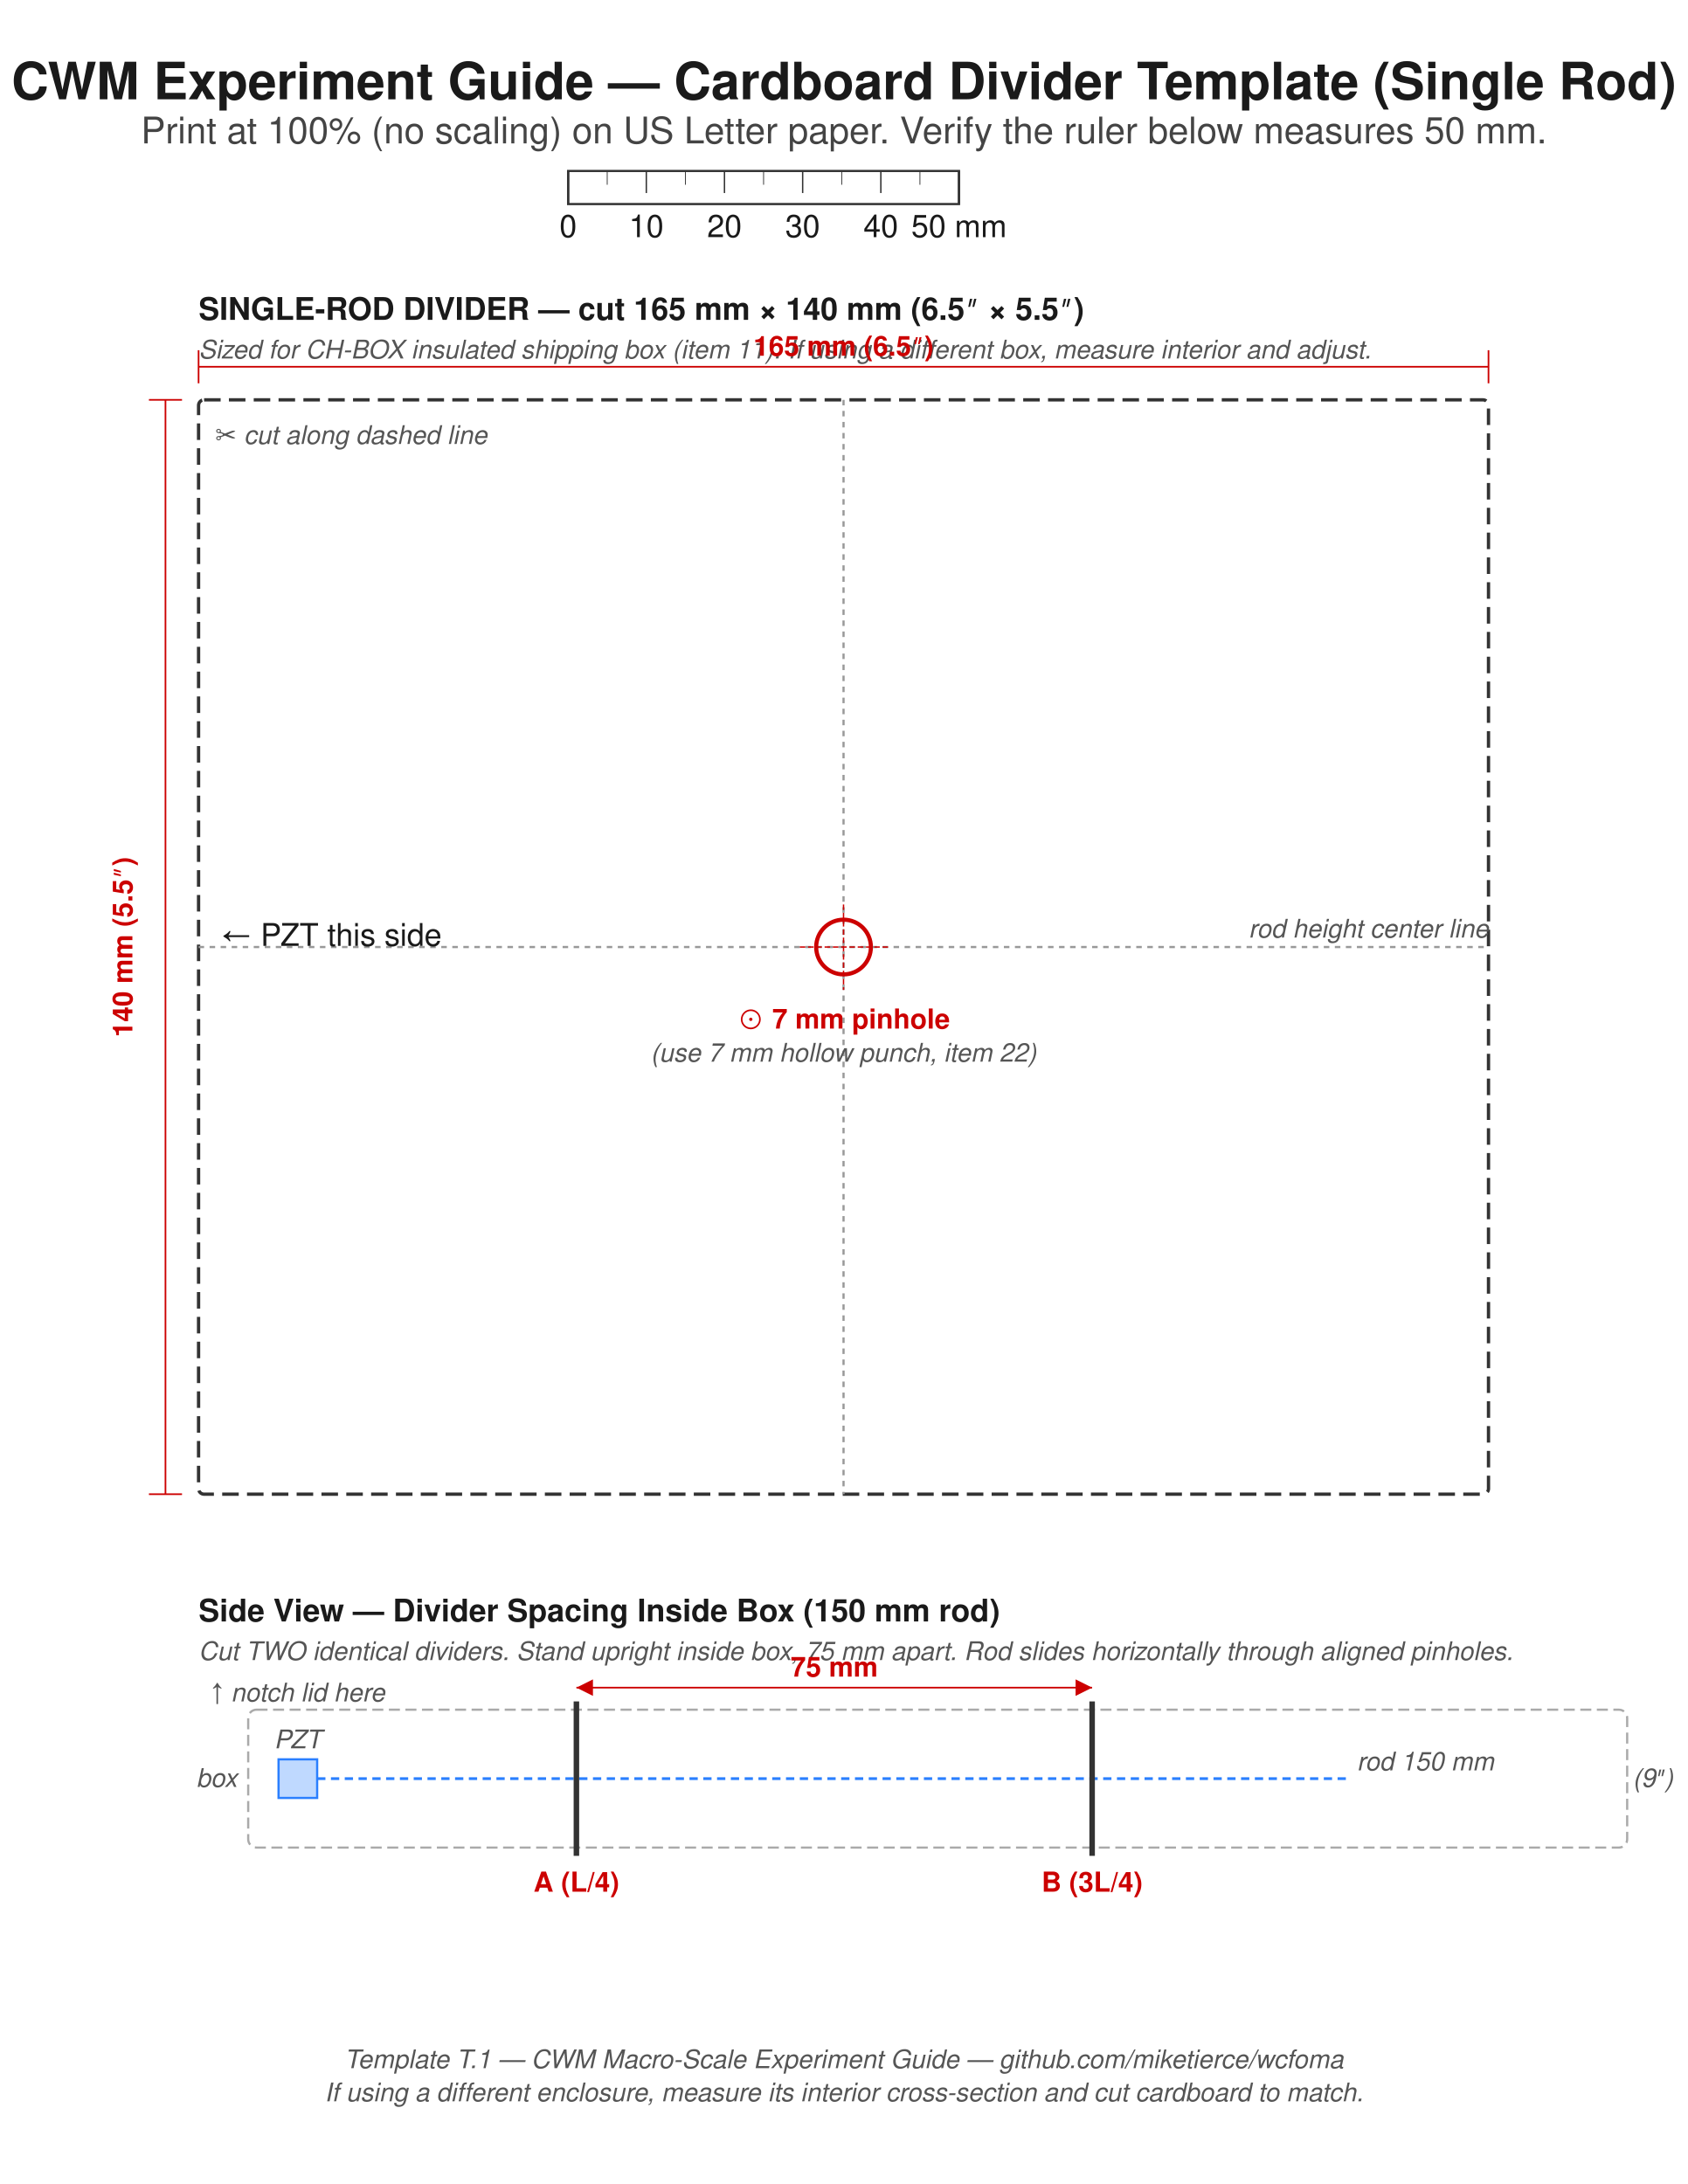
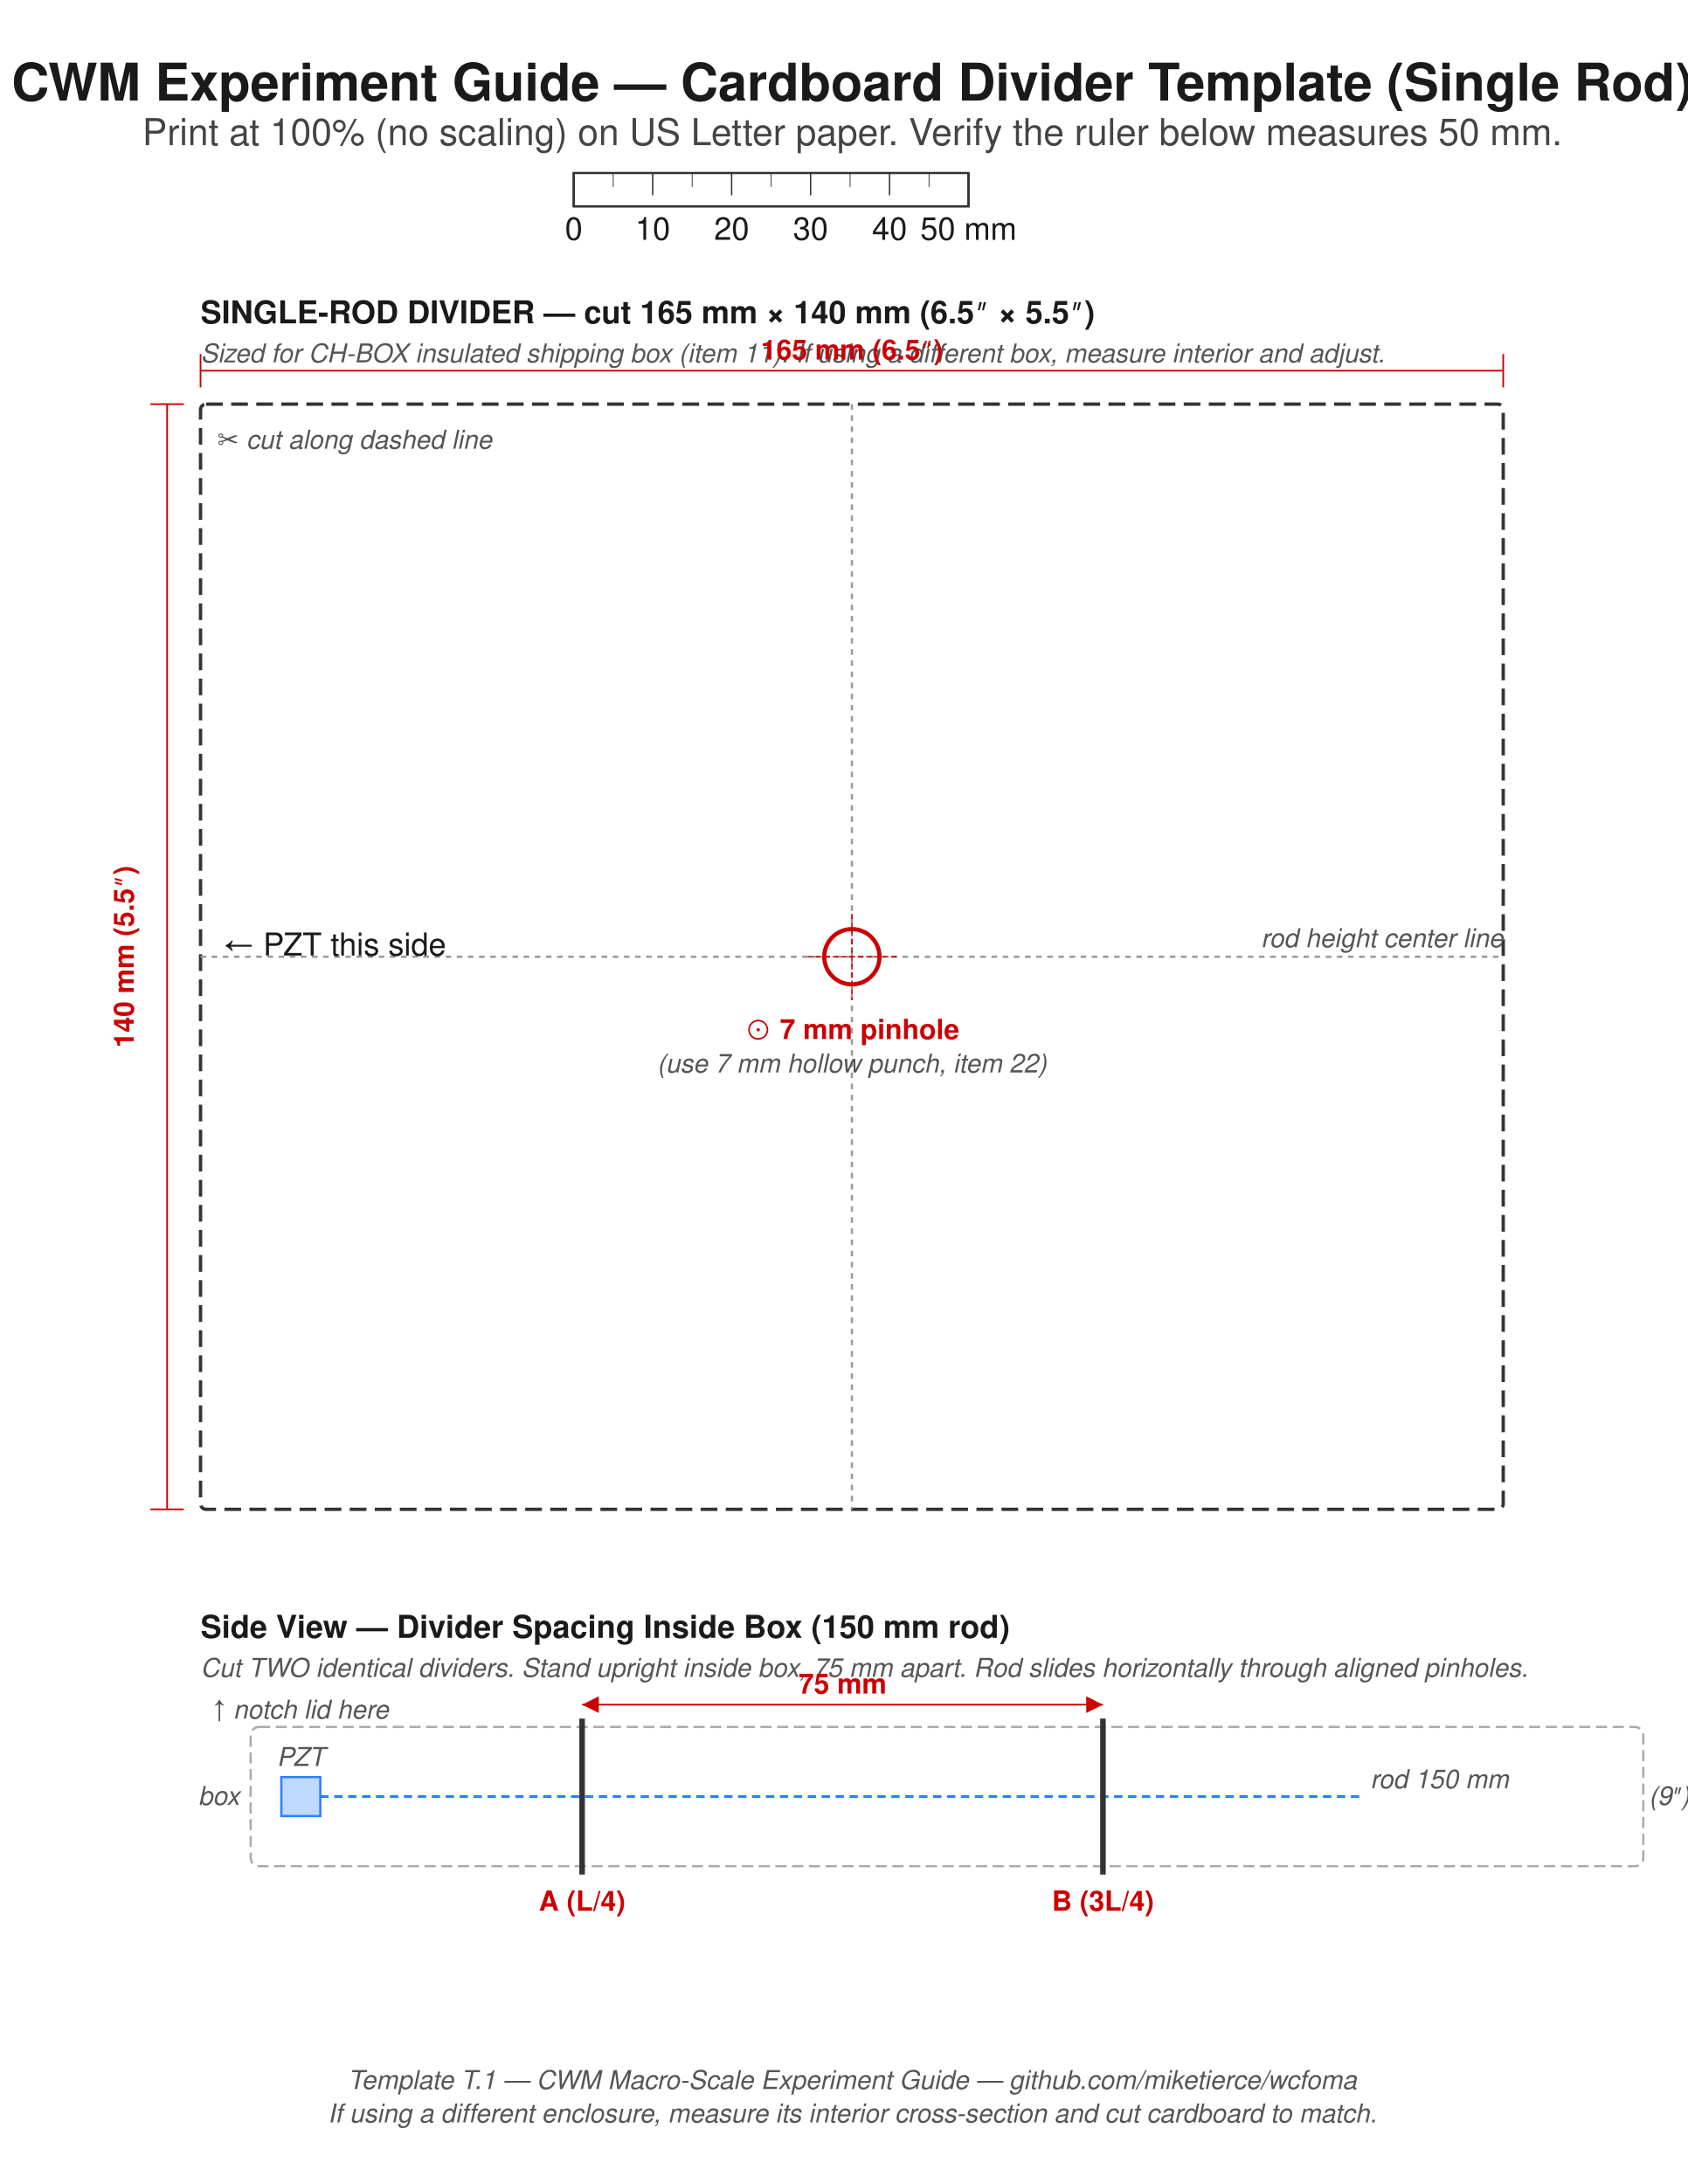
- <svg xmlns="http://www.w3.org/2000/svg" viewBox="0 0 612 792" width="8.5in" height="11in">
+ <svg xmlns="http://www.w3.org/2000/svg" viewBox="0 0 606 784" width="8.5in" height="11in">
  <style>
    text { font-family: 'Helvetica Neue', Helvetica, Arial, sans-serif; }
    .title { font-size: 14pt; font-weight: 700; fill: #1a1a1a; }
    .subtitle { font-size: 10pt; fill: #444; }
    .label { font-size: 8.5pt; fill: #1a1a1a; }
    .dim { font-size: 7.5pt; fill: #c00; font-weight: 600; }
    .note { font-size: 7pt; fill: #555; font-style: italic; }
    .cut-line { stroke: #333; stroke-width: 1.2; stroke-dasharray: 6,3; fill: none; }
    .fold-line { stroke: #999; stroke-width: 0.8; stroke-dasharray: 2,2; fill: none; }
    .dim-line { stroke: #c00; stroke-width: 0.6; fill: none; }
    .dim-arrow { fill: #c00; stroke: none; }
    .pinhole { fill: none; stroke: #c00; stroke-width: 1.5; }
    .crosshair { stroke: #c00; stroke-width: 0.5; stroke-dasharray: 2,1; }
    .cooler-ghost { fill: none; stroke: #aaa; stroke-width: 0.8; stroke-dasharray: 4,2; }
    .rod-ghost { fill: none; stroke: #2a7fff; stroke-width: 1; stroke-dasharray: 3,2; }
  </style>
  <text x="306" y="36" text-anchor="middle" class="title">CWM Experiment Guide — Cardboard Divider Template (Single Rod)</text>
  <text x="306" y="52" text-anchor="middle" class="subtitle">Print at 100% (no scaling) on US Letter paper. Verify the ruler below measures 50 mm.</text>
  <g transform="translate(206, 62)">
    <rect x="0" y="0" width="141.73" height="12" fill="none" stroke="#333" stroke-width="0.8" />
    <line x1="0" y1="0" x2="0" y2="12" stroke="#333" stroke-width="0.8" />
    <line x1="141.73" y1="0" x2="141.73" y2="12" stroke="#333" stroke-width="0.8" />
    <line x1="28.35" y1="0" x2="28.35" y2="8" stroke="#333" stroke-width="0.5" />
    <line x1="56.69" y1="0" x2="56.69" y2="8" stroke="#333" stroke-width="0.5" />
    <line x1="85.04" y1="0" x2="85.04" y2="8" stroke="#333" stroke-width="0.5" />
    <line x1="113.39" y1="0" x2="113.39" y2="8" stroke="#333" stroke-width="0.5" />
    <line x1="14.17" y1="0" x2="14.17" y2="5" stroke="#333" stroke-width="0.3" />
    <line x1="42.52" y1="0" x2="42.52" y2="5" stroke="#333" stroke-width="0.3" />
    <line x1="70.87" y1="0" x2="70.87" y2="5" stroke="#333" stroke-width="0.3" />
    <line x1="99.21" y1="0" x2="99.21" y2="5" stroke="#333" stroke-width="0.3" />
    <line x1="127.56" y1="0" x2="127.56" y2="5" stroke="#333" stroke-width="0.3" />
    <text x="0" y="24" class="label" text-anchor="middle">0</text>
    <text x="28.35" y="24" class="label" text-anchor="middle">10</text>
    <text x="56.69" y="24" class="label" text-anchor="middle">20</text>
    <text x="85.04" y="24" class="label" text-anchor="middle">30</text>
    <text x="113.39" y="24" class="label" text-anchor="middle">40</text>
    <text x="141.73" y="24" class="label" text-anchor="middle">50 mm</text>
  </g>
  <text x="72" y="116" class="label" font-weight="700">SINGLE-ROD DIVIDER — cut 165 mm × 140 mm (6.5″ × 5.5″)</text>
  <text x="72" y="130" class="note">Sized for CH-BOX insulated shipping box (item 11). If using a different box, measure interior and adjust.</text>
  <g transform="translate(72, 145)">
    <rect x="0" y="0" width="467.72" height="396.85" class="cut-line" rx="2" />
    <line x1="0" y1="-12" x2="467.72" y2="-12" class="dim-line" />
    <line x1="0" y1="-18" x2="0" y2="-6" class="dim-line" />
    <line x1="467.72" y1="-18" x2="467.72" y2="-6" class="dim-line" />
    <text x="233.86" y="-16" text-anchor="middle" class="dim">165 mm (6.5″)</text>
    <line x1="-12" y1="0" x2="-12" y2="396.85" class="dim-line" />
    <line x1="-18" y1="0" x2="-6" y2="0" class="dim-line" />
    <line x1="-18" y1="396.85" x2="-6" y2="396.85" class="dim-line" />
    <text x="-24" y="198.43" text-anchor="middle" class="dim" transform="rotate(-90, -24, 198.43)">140 mm (5.5″)</text>
    <line x1="0" y1="198.43" x2="467.72" y2="198.43" class="fold-line" />
    <line x1="233.86" y1="0" x2="233.86" y2="396.85" class="fold-line" />
    <text x="467.72" y="195" text-anchor="end" class="note">rod height center line</text>
    <circle cx="233.86" cy="198.43" r="9.92" class="pinhole" />
    <line x1="218" y1="198.43" x2="250" y2="198.43" class="crosshair" />
    <line x1="233.86" y1="183" x2="233.86" y2="214" class="crosshair" />
    <text x="233.86" y="228" text-anchor="middle" class="dim">⊙ 7 mm pinhole</text>
    <text x="233.86" y="240" text-anchor="middle" class="note">(use 7 mm hollow punch, item 22)</text>
    <text x="8" y="198" text-anchor="start" class="label" fill="#2a7fff">← PZT this side</text>
    <text x="6" y="16" class="note">✂ cut along dashed line</text>
  </g>
  <text x="72" y="588" class="label" font-weight="700">Side View — Divider Spacing Inside Box (150 mm rod)</text>
  <text x="72" y="602" class="note">Cut TWO identical dividers. Stand upright inside box, 75 mm apart. Rod slides horizontally through aligned pinholes.</text>
  <g transform="translate(90, 620)">
    <rect x="0" y="0" width="500" height="50" class="cooler-ghost" rx="3" />
    <text x="-4" y="28" text-anchor="end" class="note">box</text>
    <text x="502" y="28" class="note">(9″)</text>
    <line x1="25" y1="25" x2="400" y2="25" class="rod-ghost" />
    <text x="402" y="22" class="note" fill="#2a7fff">rod 150 mm</text>
    <line x1="119" y1="-3" x2="119" y2="53" stroke="#333" stroke-width="2" />
    <text x="119" y="66" text-anchor="middle" class="dim">A (L/4)</text>
    <line x1="306" y1="-3" x2="306" y2="53" stroke="#333" stroke-width="2" />
    <text x="306" y="66" text-anchor="middle" class="dim">B (3L/4)</text>
    <line x1="119" y1="-8" x2="306" y2="-8" class="dim-line" />
    <polygon points="119,-8 125,-5 125,-11" class="dim-arrow" />
    <polygon points="306,-8 300,-5 300,-11" class="dim-arrow" />
    <text x="212.5" y="-12" text-anchor="middle" class="dim">75 mm</text>
    <rect x="11" y="18" width="14" height="14" fill="#2a7fff" fill-opacity="0.3" stroke="#2a7fff" stroke-width="0.8" />
    <text x="18" y="14" text-anchor="middle" class="note" fill="#2a7fff">PZT</text>
    <text x="18" y="-3" text-anchor="middle" class="note">↑ notch lid here</text>
  </g>
  <text x="306" y="750" text-anchor="middle" class="note">Template T.1 — CWM Macro-Scale Experiment Guide — github.com/miketierce/wcfoma</text>
  <text x="306" y="762" text-anchor="middle" class="note">If using a different enclosure, measure its interior cross-section and cut cardboard to match.</text>
</svg>
